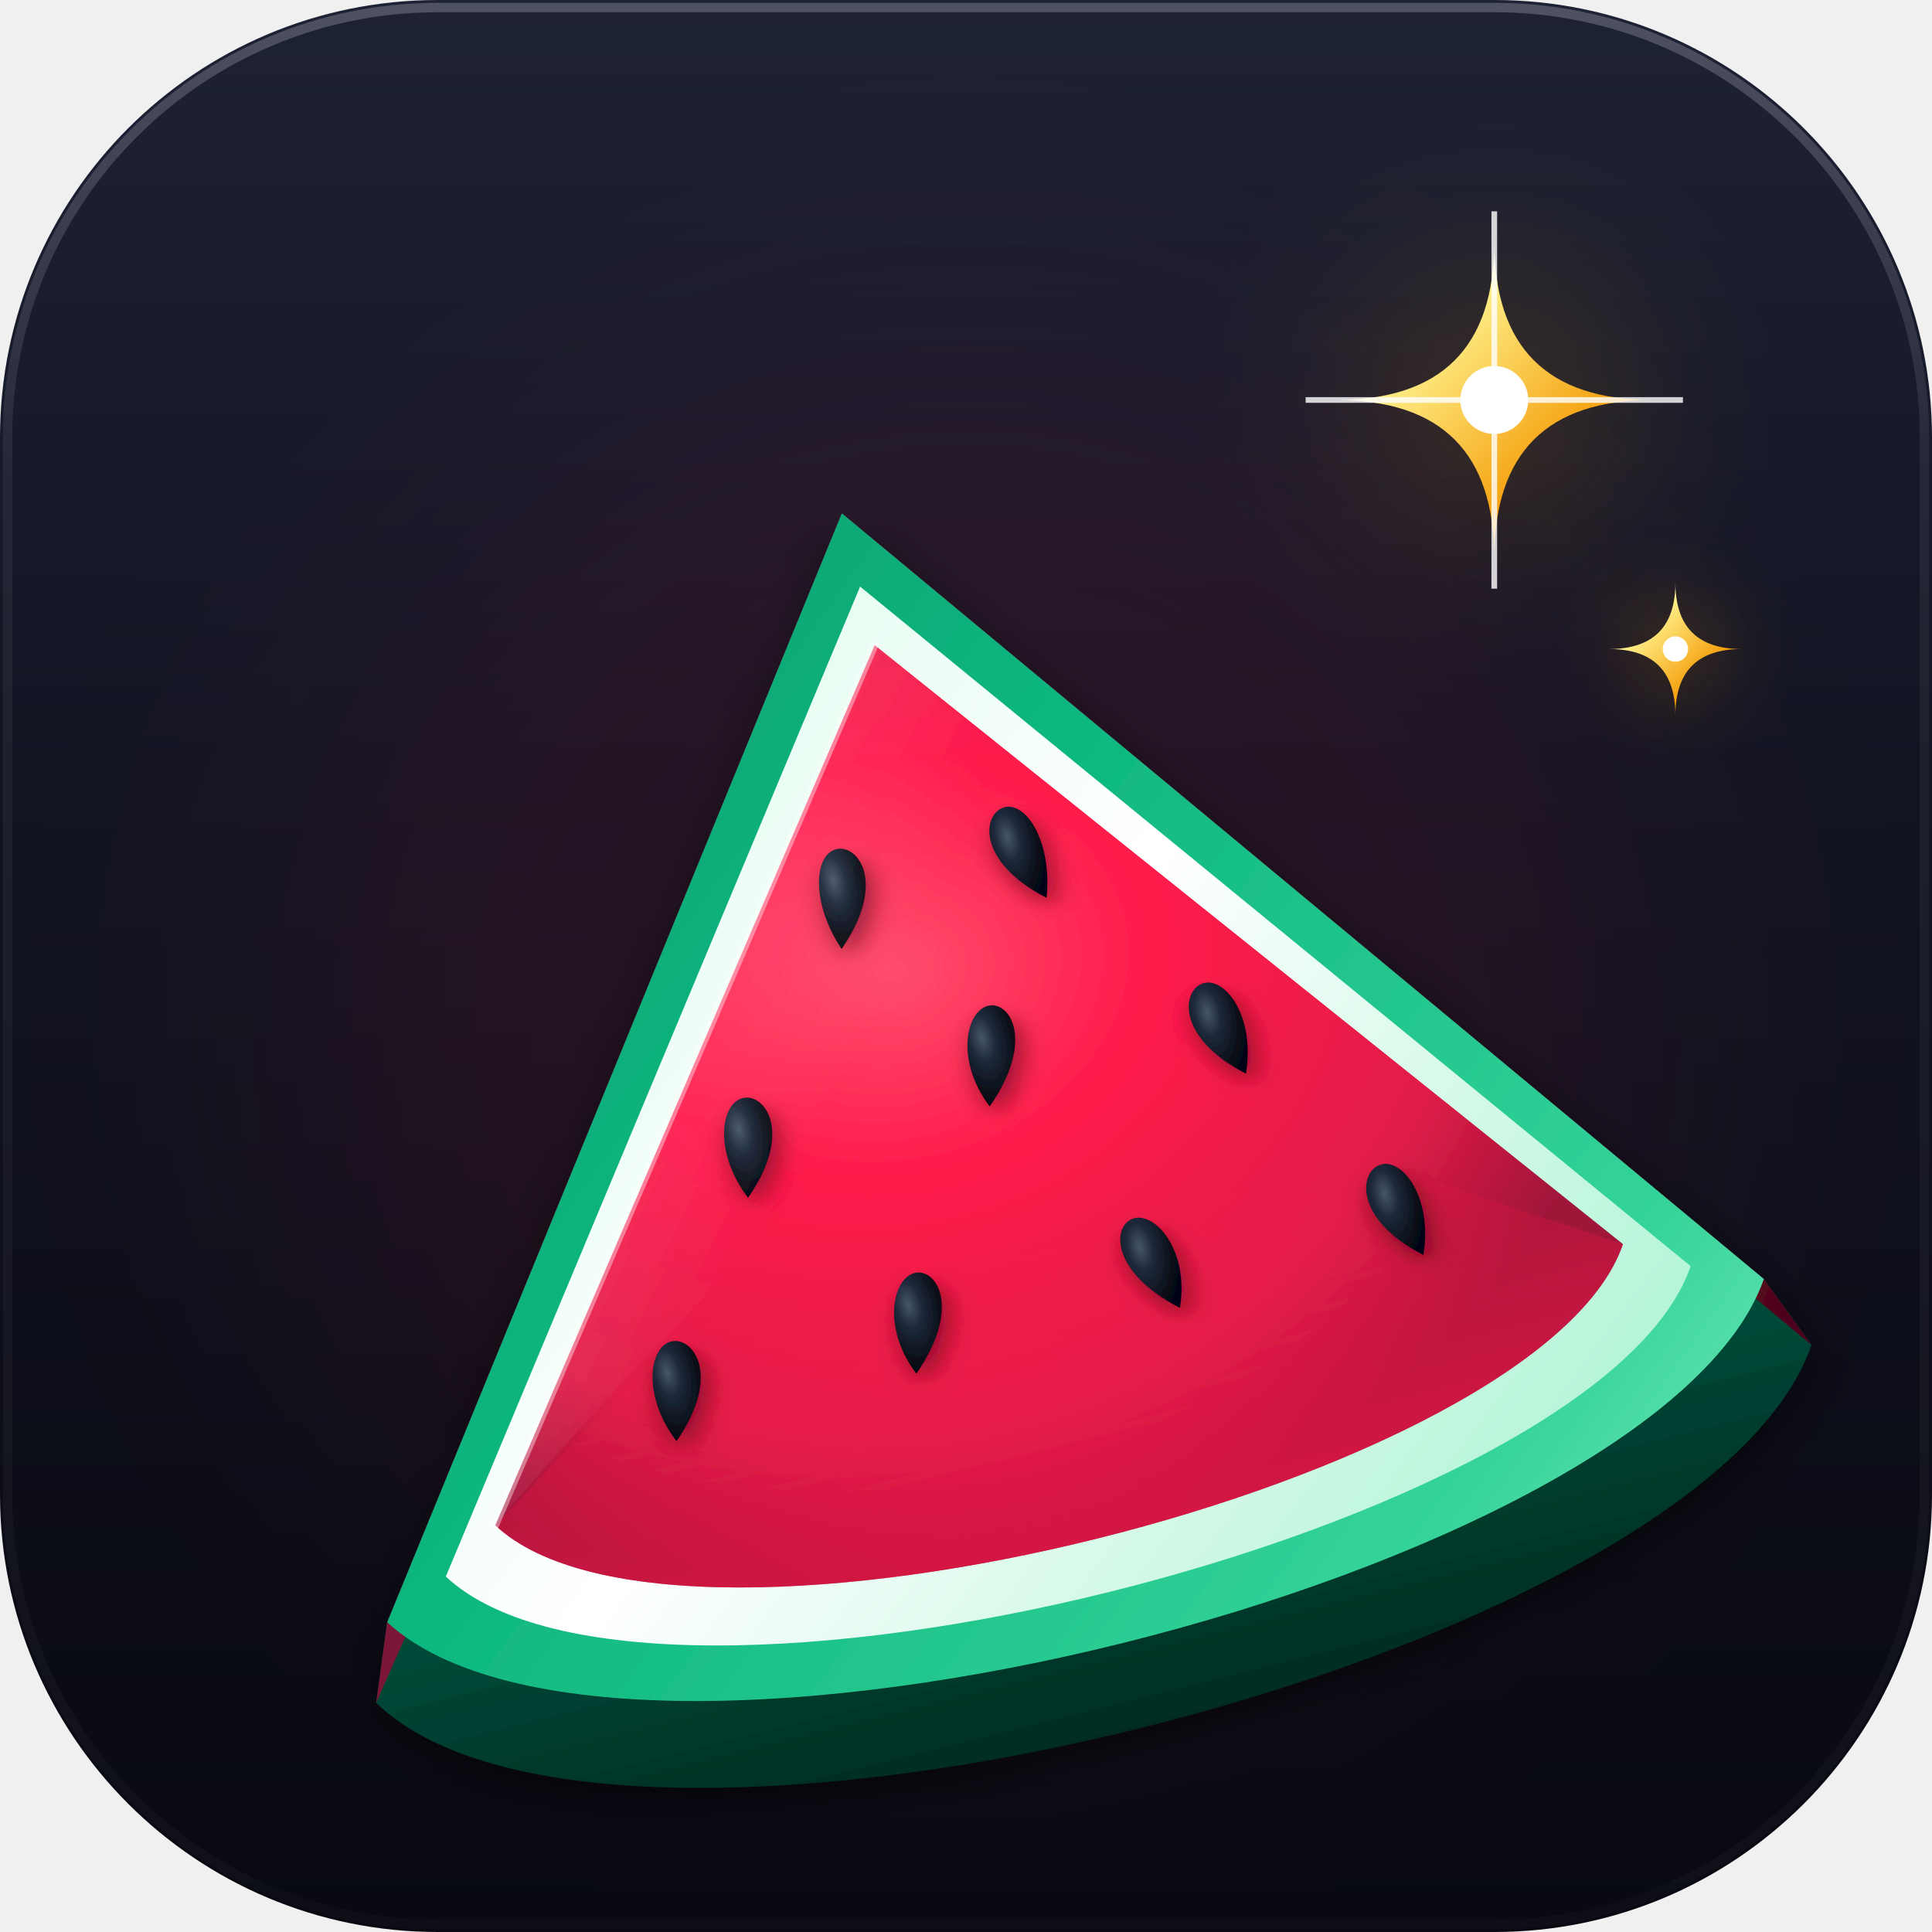
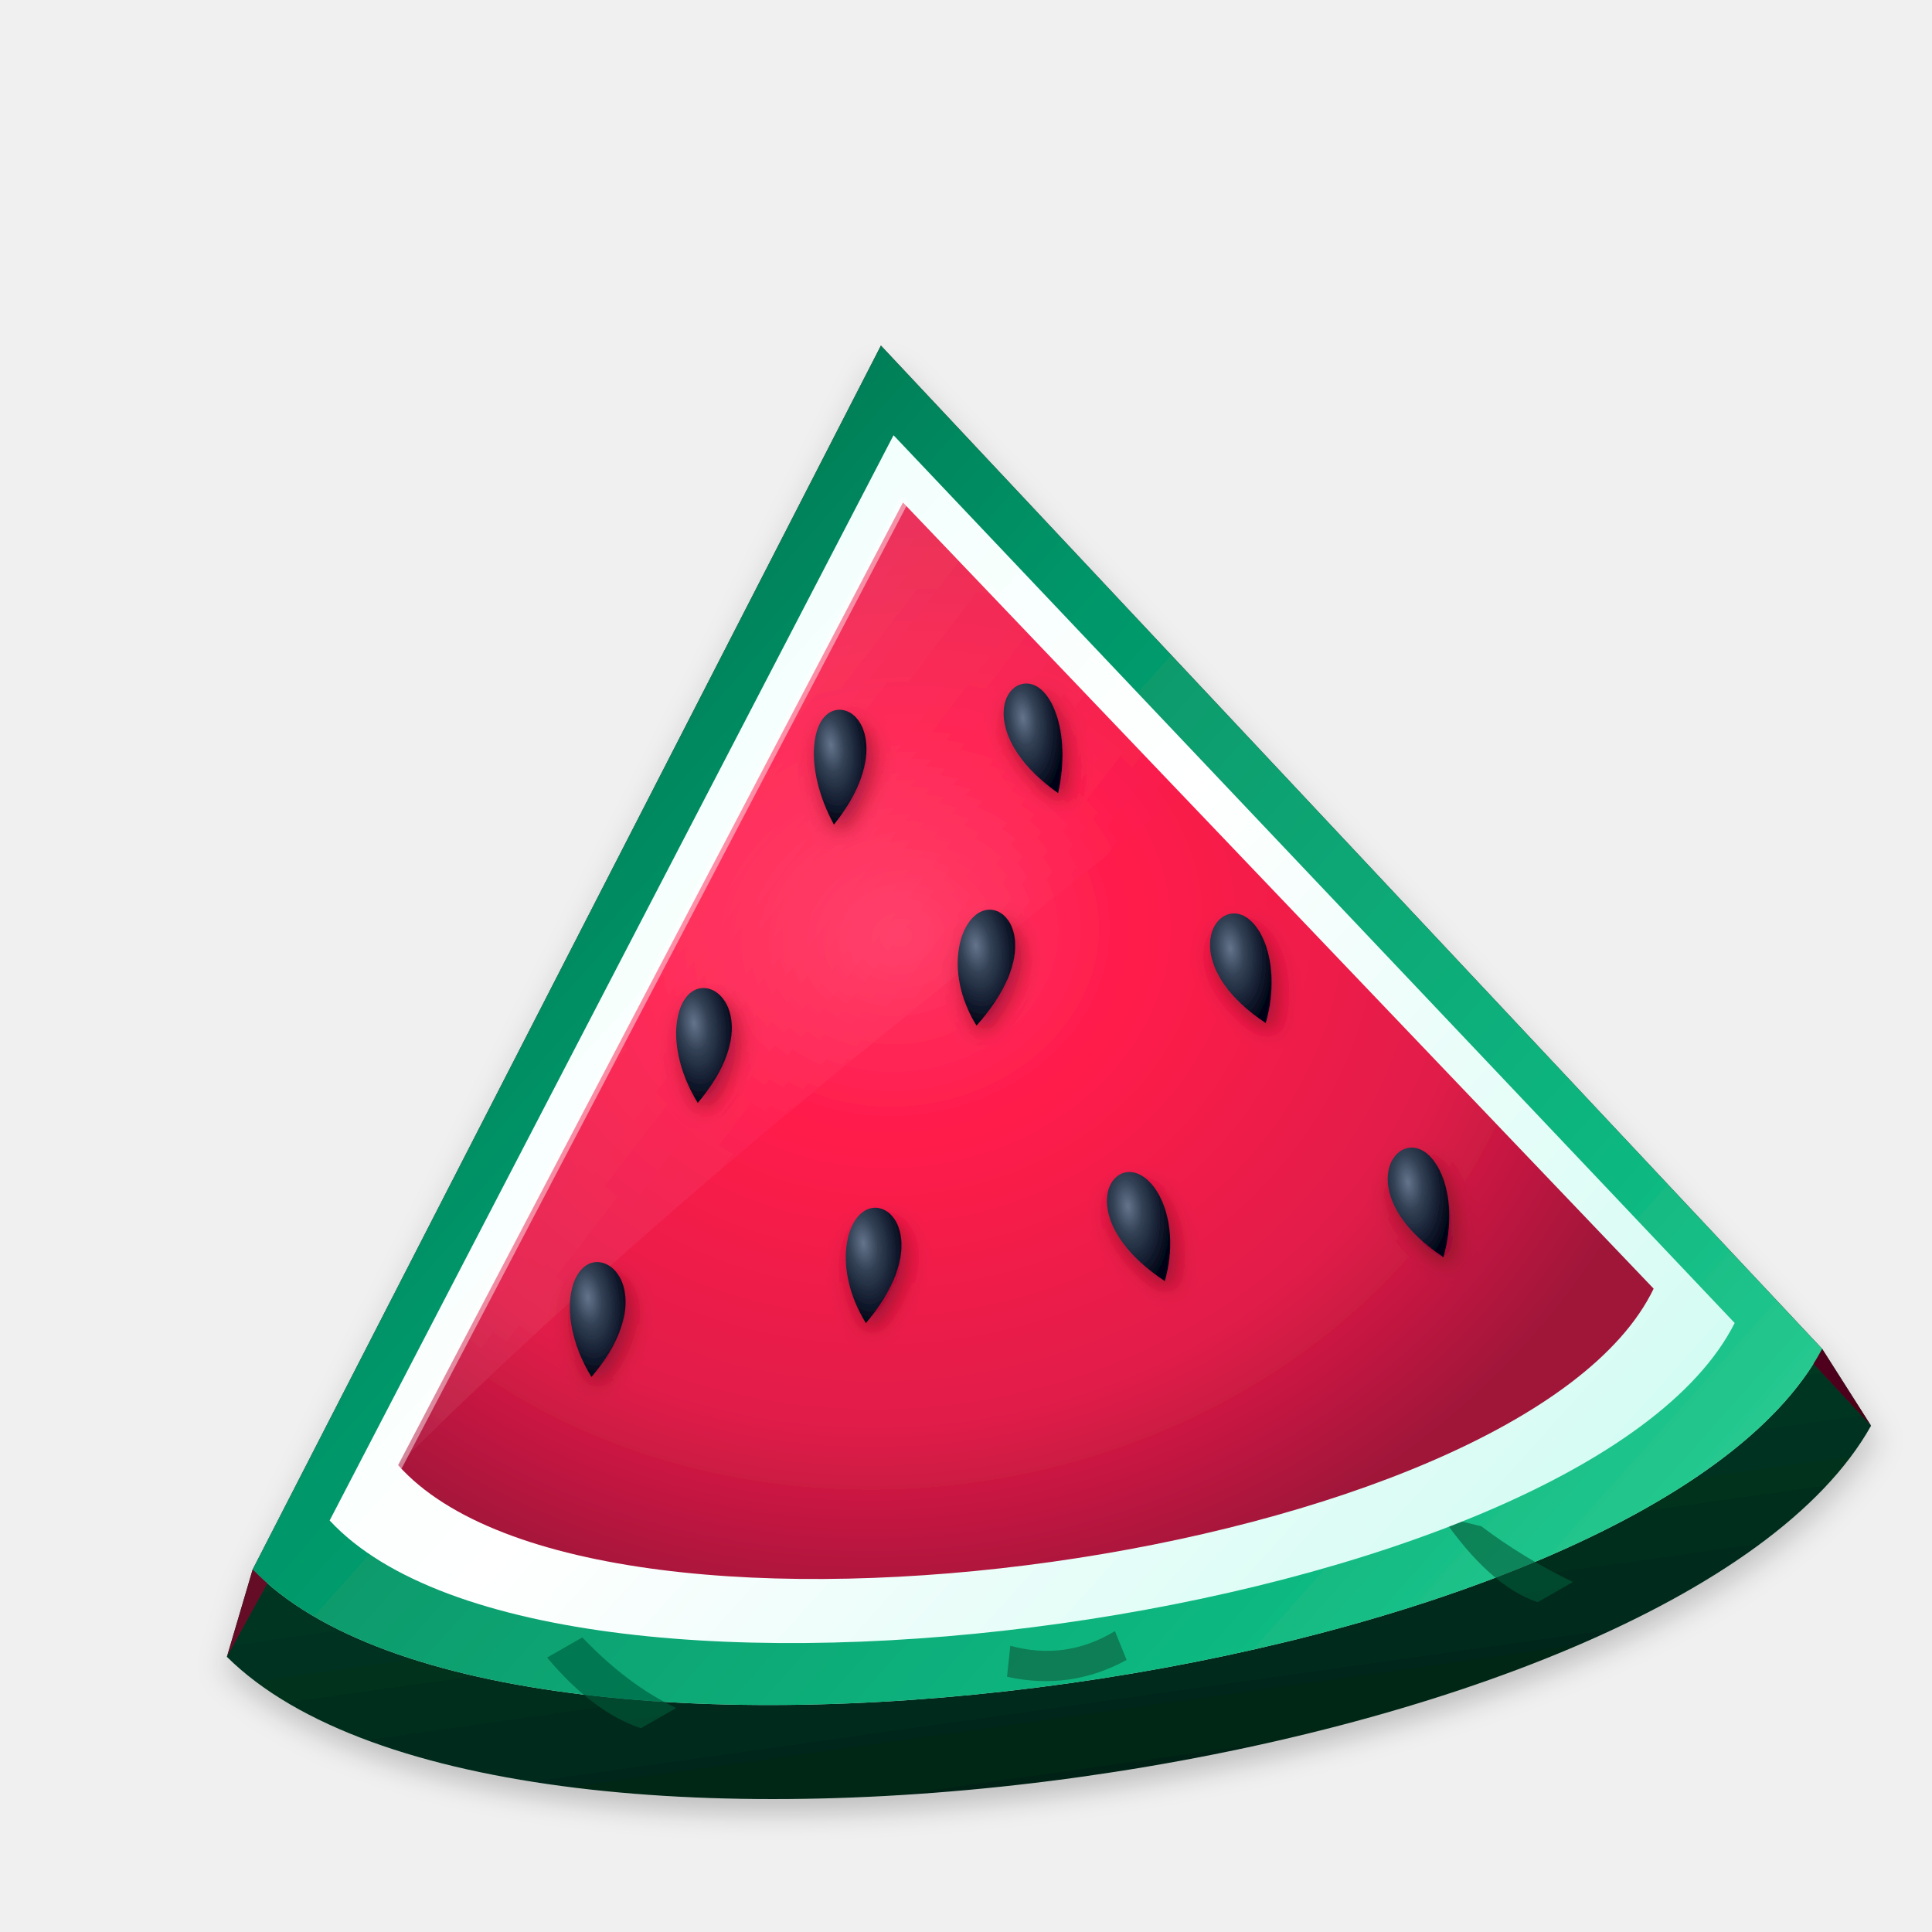
<svg xmlns="http://www.w3.org/2000/svg" viewBox="0 0 512 512" width="512" height="512">
  <defs>
-     <linearGradient id="macOSBg" x1="0%" y1="0%" x2="0%" y2="100%">
-       <stop offset="0%" stop-color="#1e2235" />
-       <stop offset="40%" stop-color="#121422" />
-       <stop offset="100%" stop-color="#080911" />
+     <linearGradient id="rindGreen" x1="0%" y1="0%" x2="100%" y2="100%">
+       <stop offset="0%" stop-color="#025a3a" />
+       <stop offset="40%" stop-color="#059669" />
+       <stop offset="80%" stop-color="#10B981" />
+       <stop offset="100%" stop-color="#34D399" />
    </linearGradient>
-     <linearGradient id="rimLight" x1="0%" y1="0%" x2="0%" y2="100%">
-       <stop offset="0%" stop-color="#ffffff" stop-opacity="0.22" />
-       <stop offset="25%" stop-color="#ffffff" stop-opacity="0.06" />
-       <stop offset="100%" stop-color="#ffffff" stop-opacity="0.02" />
+     <linearGradient id="rindUnderDepth" x1="0%" y1="0%" x2="0%" y2="100%">
+       <stop offset="0%" stop-color="#013824" />
+       <stop offset="100%" stop-color="#002417" />
    </linearGradient>
-     <linearGradient id="rind3DEmerald" x1="0%" y1="0%" x2="100%" y2="100%">
-       <stop offset="0%" stop-color="#059669" />
-       <stop offset="45%" stop-color="#10B981" />
-       <stop offset="85%" stop-color="#34D399" />
-       <stop offset="100%" stop-color="#6EE7B7" />
+     <linearGradient id="rindWhite" x1="0%" y1="0%" x2="100%" y2="100%">
+       <stop offset="0%" stop-color="#e6fffa" />
+       <stop offset="50%" stop-color="#ffffff" />
+       <stop offset="100%" stop-color="#ccfbf1" />
    </linearGradient>
-     <linearGradient id="rindDepth" x1="0%" y1="0%" x2="0%" y2="100%">
-       <stop offset="0%" stop-color="#064E3B" />
-       <stop offset="100%" stop-color="#022c22" />
-     </linearGradient>
-     <linearGradient id="rindWhiteRidge" x1="0%" y1="0%" x2="100%" y2="100%">
-       <stop offset="0%" stop-color="#d1fae5" />
-       <stop offset="50%" stop-color="#ffffff" />
-       <stop offset="100%" stop-color="#a7f3d0" />
-     </linearGradient>
-     <radialGradient id="fleshFront" cx="45%" cy="35%" r="65%">
-       <stop offset="0%" stop-color="#FF4D6D" />
-       <stop offset="35%" stop-color="#FF1A4B" />
-       <stop offset="75%" stop-color="#E11D48" />
+     <radialGradient id="fleshJuice" cx="45%" cy="40%" r="65%">
+       <stop offset="0%" stop-color="#FF3864" />
+       <stop offset="30%" stop-color="#FF1A4B" />
+       <stop offset="70%" stop-color="#E11D48" />
      <stop offset="100%" stop-color="#9F1239" />
    </radialGradient>
-     <linearGradient id="fleshDepth" x1="0%" y1="0%" x2="100%" y2="100%">
-       <stop offset="0%" stop-color="#9F1239" />
-       <stop offset="50%" stop-color="#881337" />
+     <linearGradient id="fleshSideDepth" x1="0%" y1="0%" x2="100%" y2="100%">
+       <stop offset="0%" stop-color="#881337" />
      <stop offset="100%" stop-color="#4C0519" />
    </linearGradient>
-     <linearGradient id="specularGlint" x1="0%" y1="0%" x2="100%" y2="80%">
-       <stop offset="0%" stop-color="#ffffff" stop-opacity="0.65" />
-       <stop offset="25%" stop-color="#ffffff" stop-opacity="0.18" />
-       <stop offset="60%" stop-color="#ffffff" stop-opacity="0" />
+     <linearGradient id="glossSheen" x1="0%" y1="0%" x2="100%" y2="100%">
+       <stop offset="0%" stop-color="#ffffff" stop-opacity="0.5" />
+       <stop offset="30%" stop-color="#ffffff" stop-opacity="0.12" />
+       <stop offset="70%" stop-color="#ffffff" stop-opacity="0" />
    </linearGradient>
-     <linearGradient id="causticGlow" x1="0%" y1="100%" x2="0%" y2="0%">
-       <stop offset="0%" stop-color="#FF1A4B" stop-opacity="0.55" />
-       <stop offset="60%" stop-color="#FF1A4B" stop-opacity="0" />
-     </linearGradient>
-     <radialGradient id="seedGrad" cx="35%" cy="30%" r="70%">
-       <stop offset="0%" stop-color="#475569" />
-       <stop offset="35%" stop-color="#1e293b" />
-       <stop offset="85%" stop-color="#090d16" />
+     <radialGradient id="seedBlack" cx="35%" cy="30%" r="70%">
+       <stop offset="0%" stop-color="#64748b" />
+       <stop offset="35%" stop-color="#334155" />
+       <stop offset="80%" stop-color="#0f172a" />
      <stop offset="100%" stop-color="#020617" />
    </radialGradient>
-     <linearGradient id="sparkPrism" x1="0%" y1="0%" x2="100%" y2="100%">
-       <stop offset="0%" stop-color="#FFFFFF" />
-       <stop offset="30%" stop-color="#FEF08A" />
-       <stop offset="70%" stop-color="#F59E0B" />
-       <stop offset="100%" stop-color="#D97706" />
-     </linearGradient>
-     <filter id="macOSShadow" x="-30%" y="-20%" width="160%" height="160%">
-       <feDropShadow dx="0" dy="28" stdDeviation="32" flood-color="#000000" flood-opacity="0.75" />
-       <feDropShadow dx="0" dy="12" stdDeviation="16" flood-color="#FF1A4B" flood-opacity="0.25" />
-       <feDropShadow dx="0" dy="4" stdDeviation="6" flood-color="#000000" flood-opacity="0.5" />
+     <filter id="naturalShadow" x="-20%" y="-15%" width="140%" height="145%">
+       <feDropShadow dx="0" dy="24" stdDeviation="24" flood-color="#000000" flood-opacity="0.32" />
+       <feDropShadow dx="0" dy="10" stdDeviation="12" flood-color="#FF1A4B" flood-opacity="0.18" />
+       <feDropShadow dx="0" dy="4" stdDeviation="4" flood-color="#000000" flood-opacity="0.2" />
    </filter>
-     <filter id="sparkGlow" x="-50%" y="-50%" width="200%" height="200%">
-       <feDropShadow dx="0" dy="0" stdDeviation="14" flood-color="#FBBF24" flood-opacity="0.9" />
-       <feDropShadow dx="0" dy="0" stdDeviation="28" flood-color="#F59E0B" flood-opacity="0.5" />
-     </filter>
-     <filter id="seedShadow" x="-30%" y="-30%" width="160%" height="160%">
-       <feDropShadow dx="1" dy="3" stdDeviation="3" flood-color="#4C0519" flood-opacity="0.6" />
+     <filter id="seedDrop" x="-30%" y="-30%" width="160%" height="160%">
+       <feDropShadow dx="1" dy="3" stdDeviation="2.5" flood-color="#4C0519" flood-opacity="0.5" />
    </filter>
  </defs>
-   <rect width="512" height="512" rx="116" fill="url(#macOSBg)" />
-   <circle cx="256" cy="270" r="180" fill="#FF1A4B" opacity="0.08" filter="blur(40px)" />
-   <rect width="508" height="508" x="2" y="2" rx="114" fill="none" stroke="url(#rimLight)" stroke-width="2.5" />
-   <g transform="translate(256, 268) rotate(-14) translate(-256, -256)" filter="url(#macOSShadow)">
-     <path d="M 68 376 C 114 446, 398 446, 444 376 L 452 396 C 404 470, 106 470, 60 396 Z" fill="url(#rindDepth)" />
-     <path d="M 68 376 L 256 120 L 262 136 L 60 396 Z" fill="url(#fleshDepth)" opacity="0.9" />
-     <path d="M 256 120 L 444 376 L 452 396 L 262 136 Z" fill="url(#fleshDepth)" />
-     <path d="M 68 376 C 114 446, 398 446, 444 376 L 256 120 Z" fill="url(#rind3DEmerald)" />
-     <path d="M 86 368 C 126 430, 386 430, 426 368 L 256 140 Z" fill="url(#rindWhiteRidge)" />
-     <path d="M 102 358 C 138 414, 374 414, 410 358 L 256 156 Z" fill="url(#fleshFront)" />
-     <path d="M 102 358 C 138 414, 374 414, 410 358 L 256 260 Z" fill="url(#causticGlow)" />
-     <g filter="url(#seedShadow)">
-       <path d="M 228 232 C 223 218, 227 206, 233 206 C 239 206, 244 218, 228 232 Z" fill="url(#seedGrad)" />
-       <path d="M 284 232 C 289 218, 285 206, 279 206 C 273 206, 268 218, 284 232 Z" fill="url(#seedGrad)" />
-       <path d="M 188 290 C 182 276, 187 264, 193 264 C 199 264, 204 276, 188 290 Z" fill="url(#seedGrad)" />
-       <path d="M 256 282 C 250 268, 256 256, 262 256 C 268 256, 272 268, 256 282 Z" fill="url(#seedGrad)" />
-       <path d="M 324 290 C 330 276, 325 264, 319 264 C 313 264, 308 276, 324 290 Z" fill="url(#seedGrad)" />
-       <path d="M 154 348 C 148 334, 153 322, 159 322 C 165 322, 170 334, 154 348 Z" fill="url(#seedGrad)" />
-       <path d="M 220 346 C 214 332, 220 320, 226 320 C 232 320, 236 332, 220 346 Z" fill="url(#seedGrad)" />
-       <path d="M 292 346 C 298 332, 292 320, 286 320 C 280 320, 276 332, 292 346 Z" fill="url(#seedGrad)" />
-       <path d="M 358 348 C 364 334, 359 322, 353 322 C 347 322, 342 334, 358 348 Z" fill="url(#seedGrad)" />
+   <g transform="translate(256, 252) rotate(-8) translate(-256, -256)" filter="url(#naturalShadow)">
+     <path d="M 46 392 C 104 472, 408 472, 466 392 L 476 414 C 412 498, 100 498, 36 414 Z" fill="url(#rindUnderDepth)" />
+     <path d="M 46 392 L 256 94 L 264 110 L 36 414 Z" fill="url(#fleshSideDepth)" opacity="0.95" />
+     <path d="M 256 94 L 466 392 L 476 414 L 264 110 Z" fill="url(#fleshSideDepth)" />
+     <path d="M 46 392 C 104 472, 408 472, 466 392 L 256 94 Z" fill="url(#rindGreen)" />
+     <path d="M 120 426 Q 130 442 142 448 L 152 444 Q 140 436 130 422 Z" fill="#025a3a" opacity="0.6" />
+     <path d="M 240 448 Q 256 454 272 448 L 270 440 Q 256 446 242 440 Z" fill="#025a3a" opacity="0.6" />
+     <path d="M 370 426 Q 380 436 392 444 L 382 448 Q 370 442 360 422 Z" fill="#025a3a" opacity="0.6" />
+     <path d="M 68 382 C 118 454, 394 454, 444 382 L 256 118 Z" fill="url(#rindWhite)" />
+     <path d="M 88 370 C 132 436, 380 436, 424 370 L 256 136 Z" fill="url(#fleshJuice)" />
+     <path d="M 88 370 L 256 136 L 324 220 C 256 260, 168 310, 88 370 Z" fill="url(#glossSheen)" />
+     <g filter="url(#seedDrop)">
+       <path d="M 226 218 C 220 202, 224 188, 231 188 C 238 188, 243 202, 226 218 Z" fill="url(#seedBlack)" />
+       <path d="M 286 218 C 292 202, 288 188, 281 188 C 274 188, 269 202, 286 218 Z" fill="url(#seedBlack)" />
+       <path d="M 180 286 C 173 270, 178 256, 185 256 C 192 256, 198 270, 180 286 Z" fill="url(#seedBlack)" />
+       <path d="M 256 276 C 249 260, 256 246, 263 246 C 270 246, 275 260, 256 276 Z" fill="url(#seedBlack)" />
+       <path d="M 332 286 C 339 270, 334 256, 327 256 C 320 256, 314 270, 332 286 Z" fill="url(#seedBlack)" />
+       <path d="M 142 354 C 135 338, 140 324, 147 324 C 154 324, 160 338, 142 354 Z" fill="url(#seedBlack)" />
+       <path d="M 216 350 C 209 334, 215 320, 222 320 C 229 320, 234 334, 216 350 Z" fill="url(#seedBlack)" />
+       <path d="M 296 350 C 303 334, 297 320, 290 320 C 283 320, 278 334, 296 350 Z" fill="url(#seedBlack)" />
+       <path d="M 370 354 C 377 338, 372 324, 365 324 C 358 324, 352 338, 370 354 Z" fill="url(#seedBlack)" />
    </g>
-     <path d="M 102 358 L 256 156 L 315 230 C 255 265, 175 305, 102 358 Z" fill="url(#specularGlint)" />
-     <path d="M 256 156 L 102 358" stroke="#ffffff" stroke-width="2" stroke-linecap="round" opacity="0.4" />
-   </g>
-   <g transform="translate(396, 106)" filter="url(#sparkGlow)">
-     <path d="M 0 -42 Q 0 0 42 0 Q 0 0 0 42 Q 0 0 -42 0 Q 0 0 0 -42 Z" fill="url(#sparkPrism)" />
-     <circle cx="0" cy="0" r="9" fill="#ffffff" />
-     <line x1="-50" y1="0" x2="50" y2="0" stroke="#ffffff" stroke-width="1.5" opacity="0.8" />
-     <line x1="0" y1="-50" x2="0" y2="50" stroke="#ffffff" stroke-width="1.5" opacity="0.8" />
-   </g>
-   <g transform="translate(444, 172) scale(0.42)" filter="url(#sparkGlow)">
-     <path d="M 0 -42 Q 0 0 42 0 Q 0 0 0 42 Q 0 0 -42 0 Q 0 0 0 -42 Z" fill="url(#sparkPrism)" />
-     <circle cx="0" cy="0" r="8" fill="#ffffff" />
+     <path d="M 256 136 L 88 370" stroke="#ffffff" stroke-width="2.5" stroke-linecap="round" opacity="0.45" />
  </g>
</svg>
